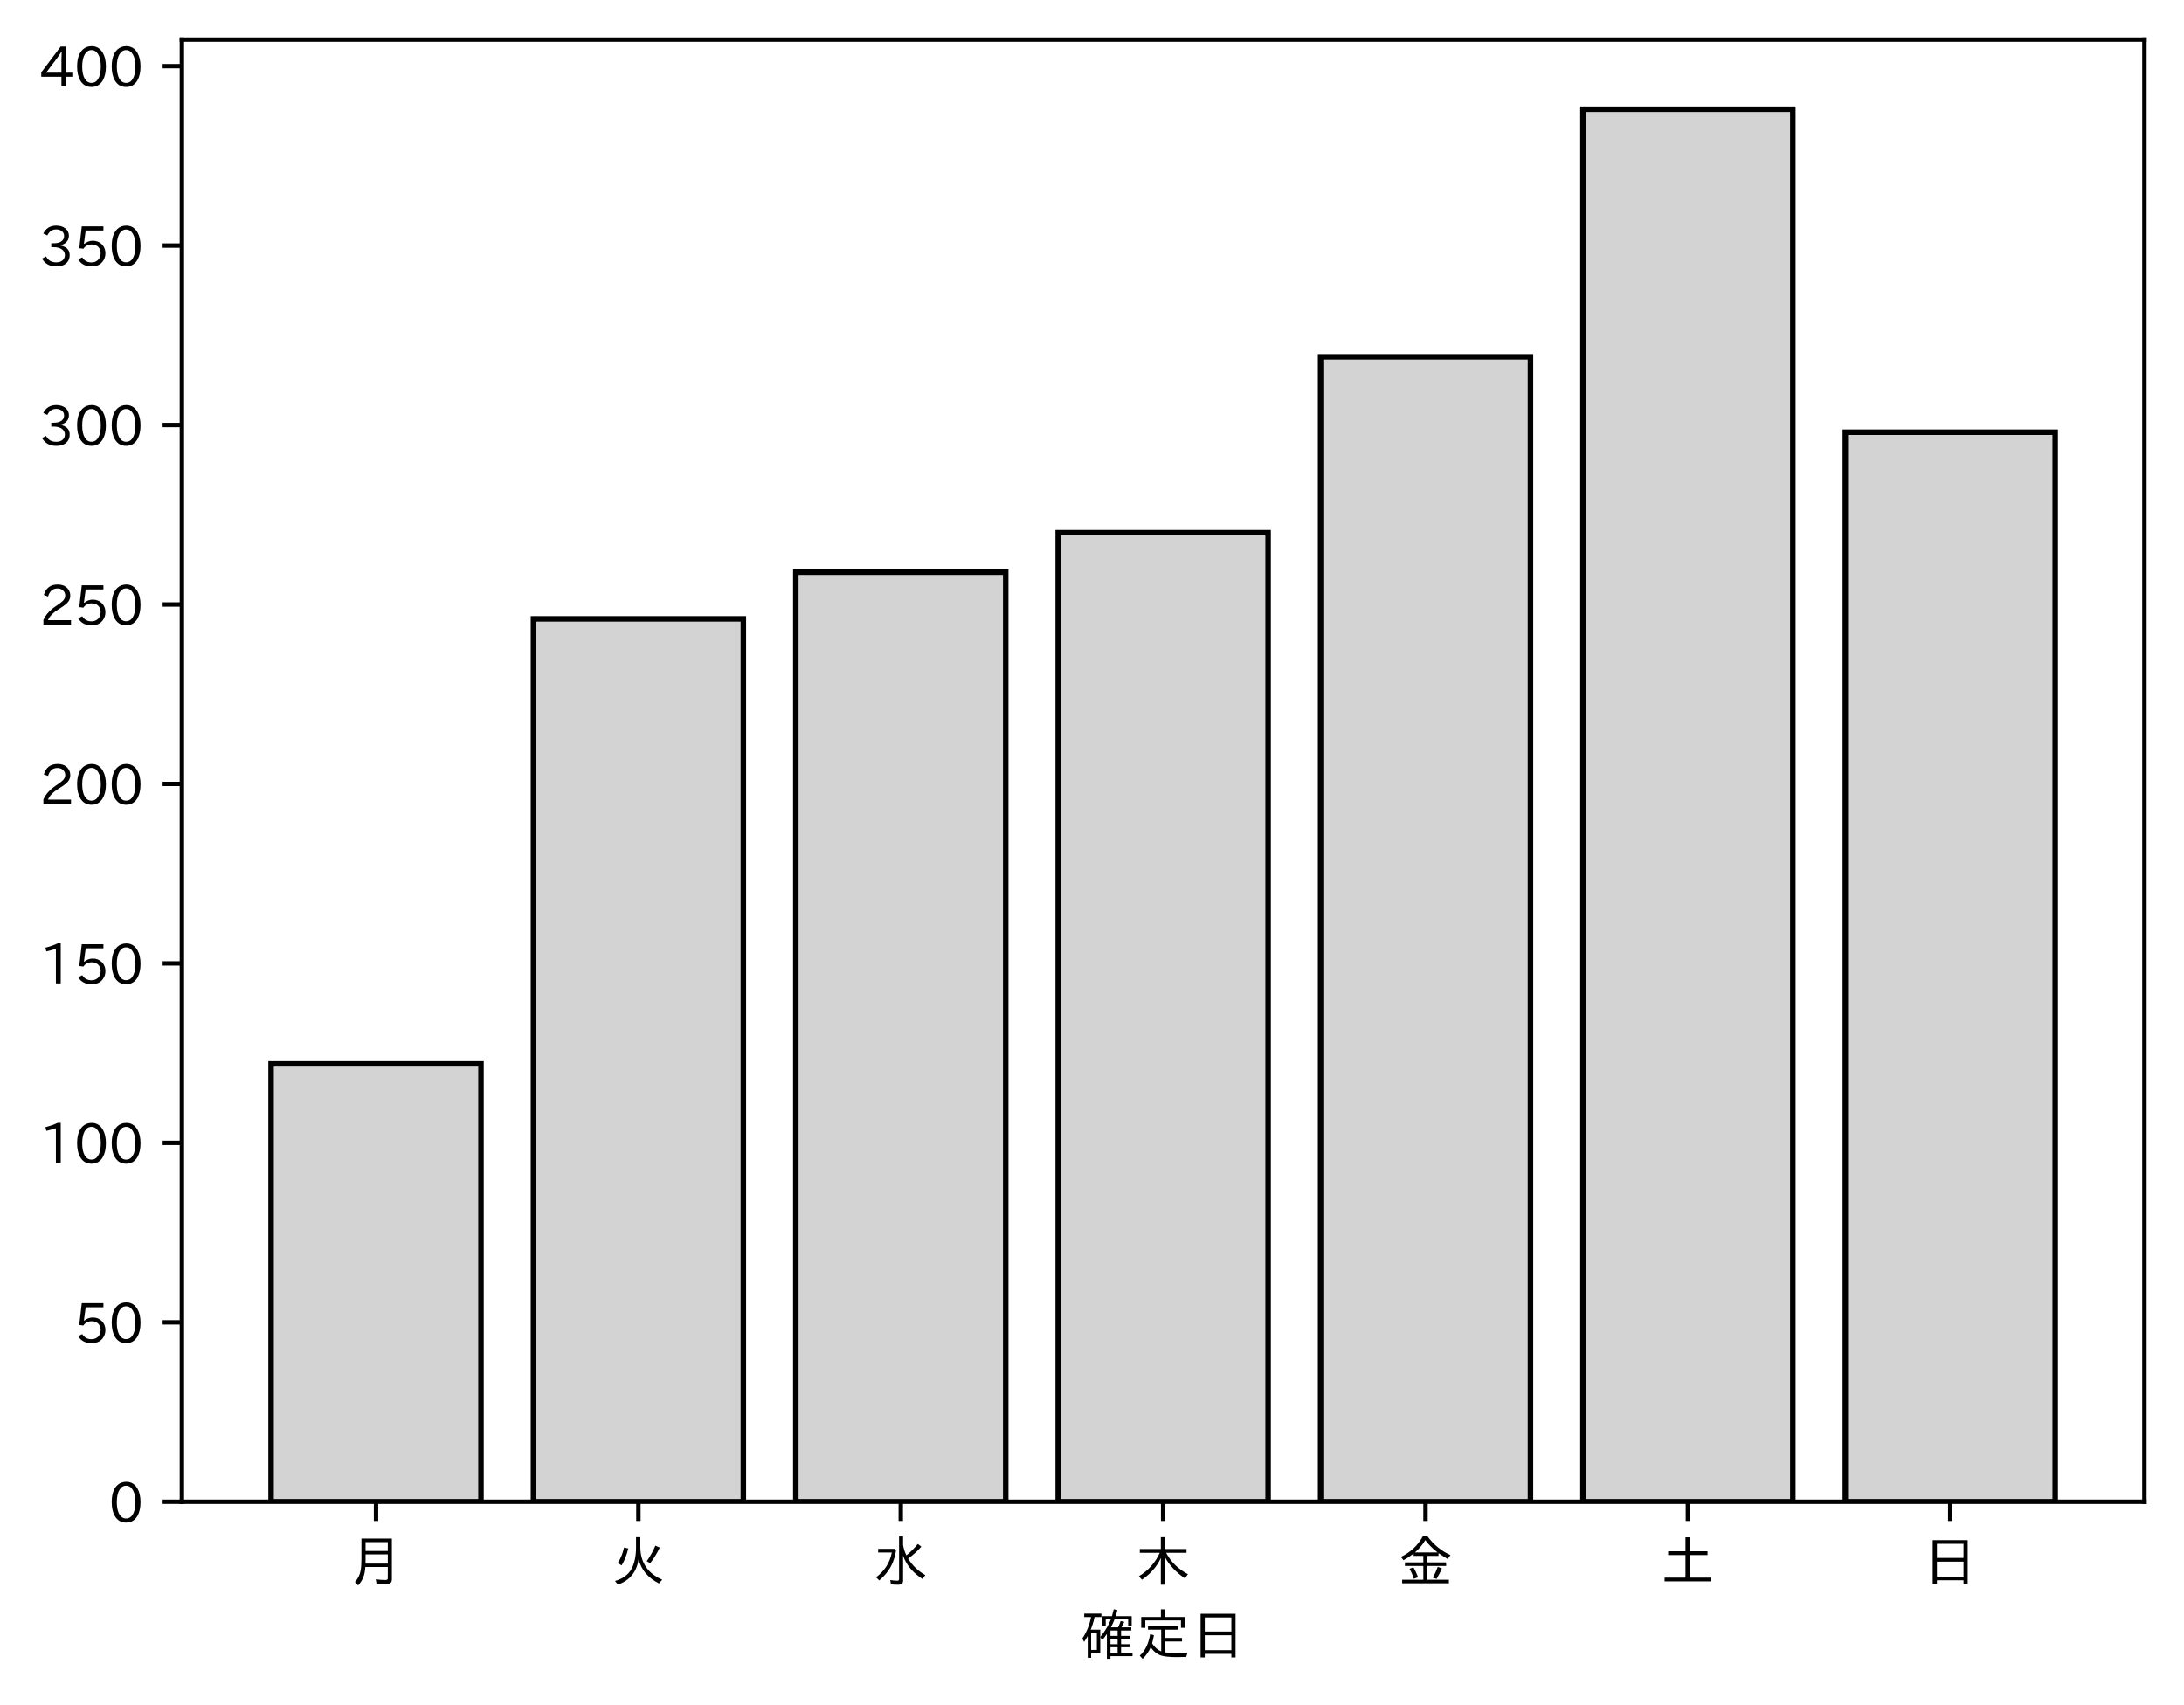
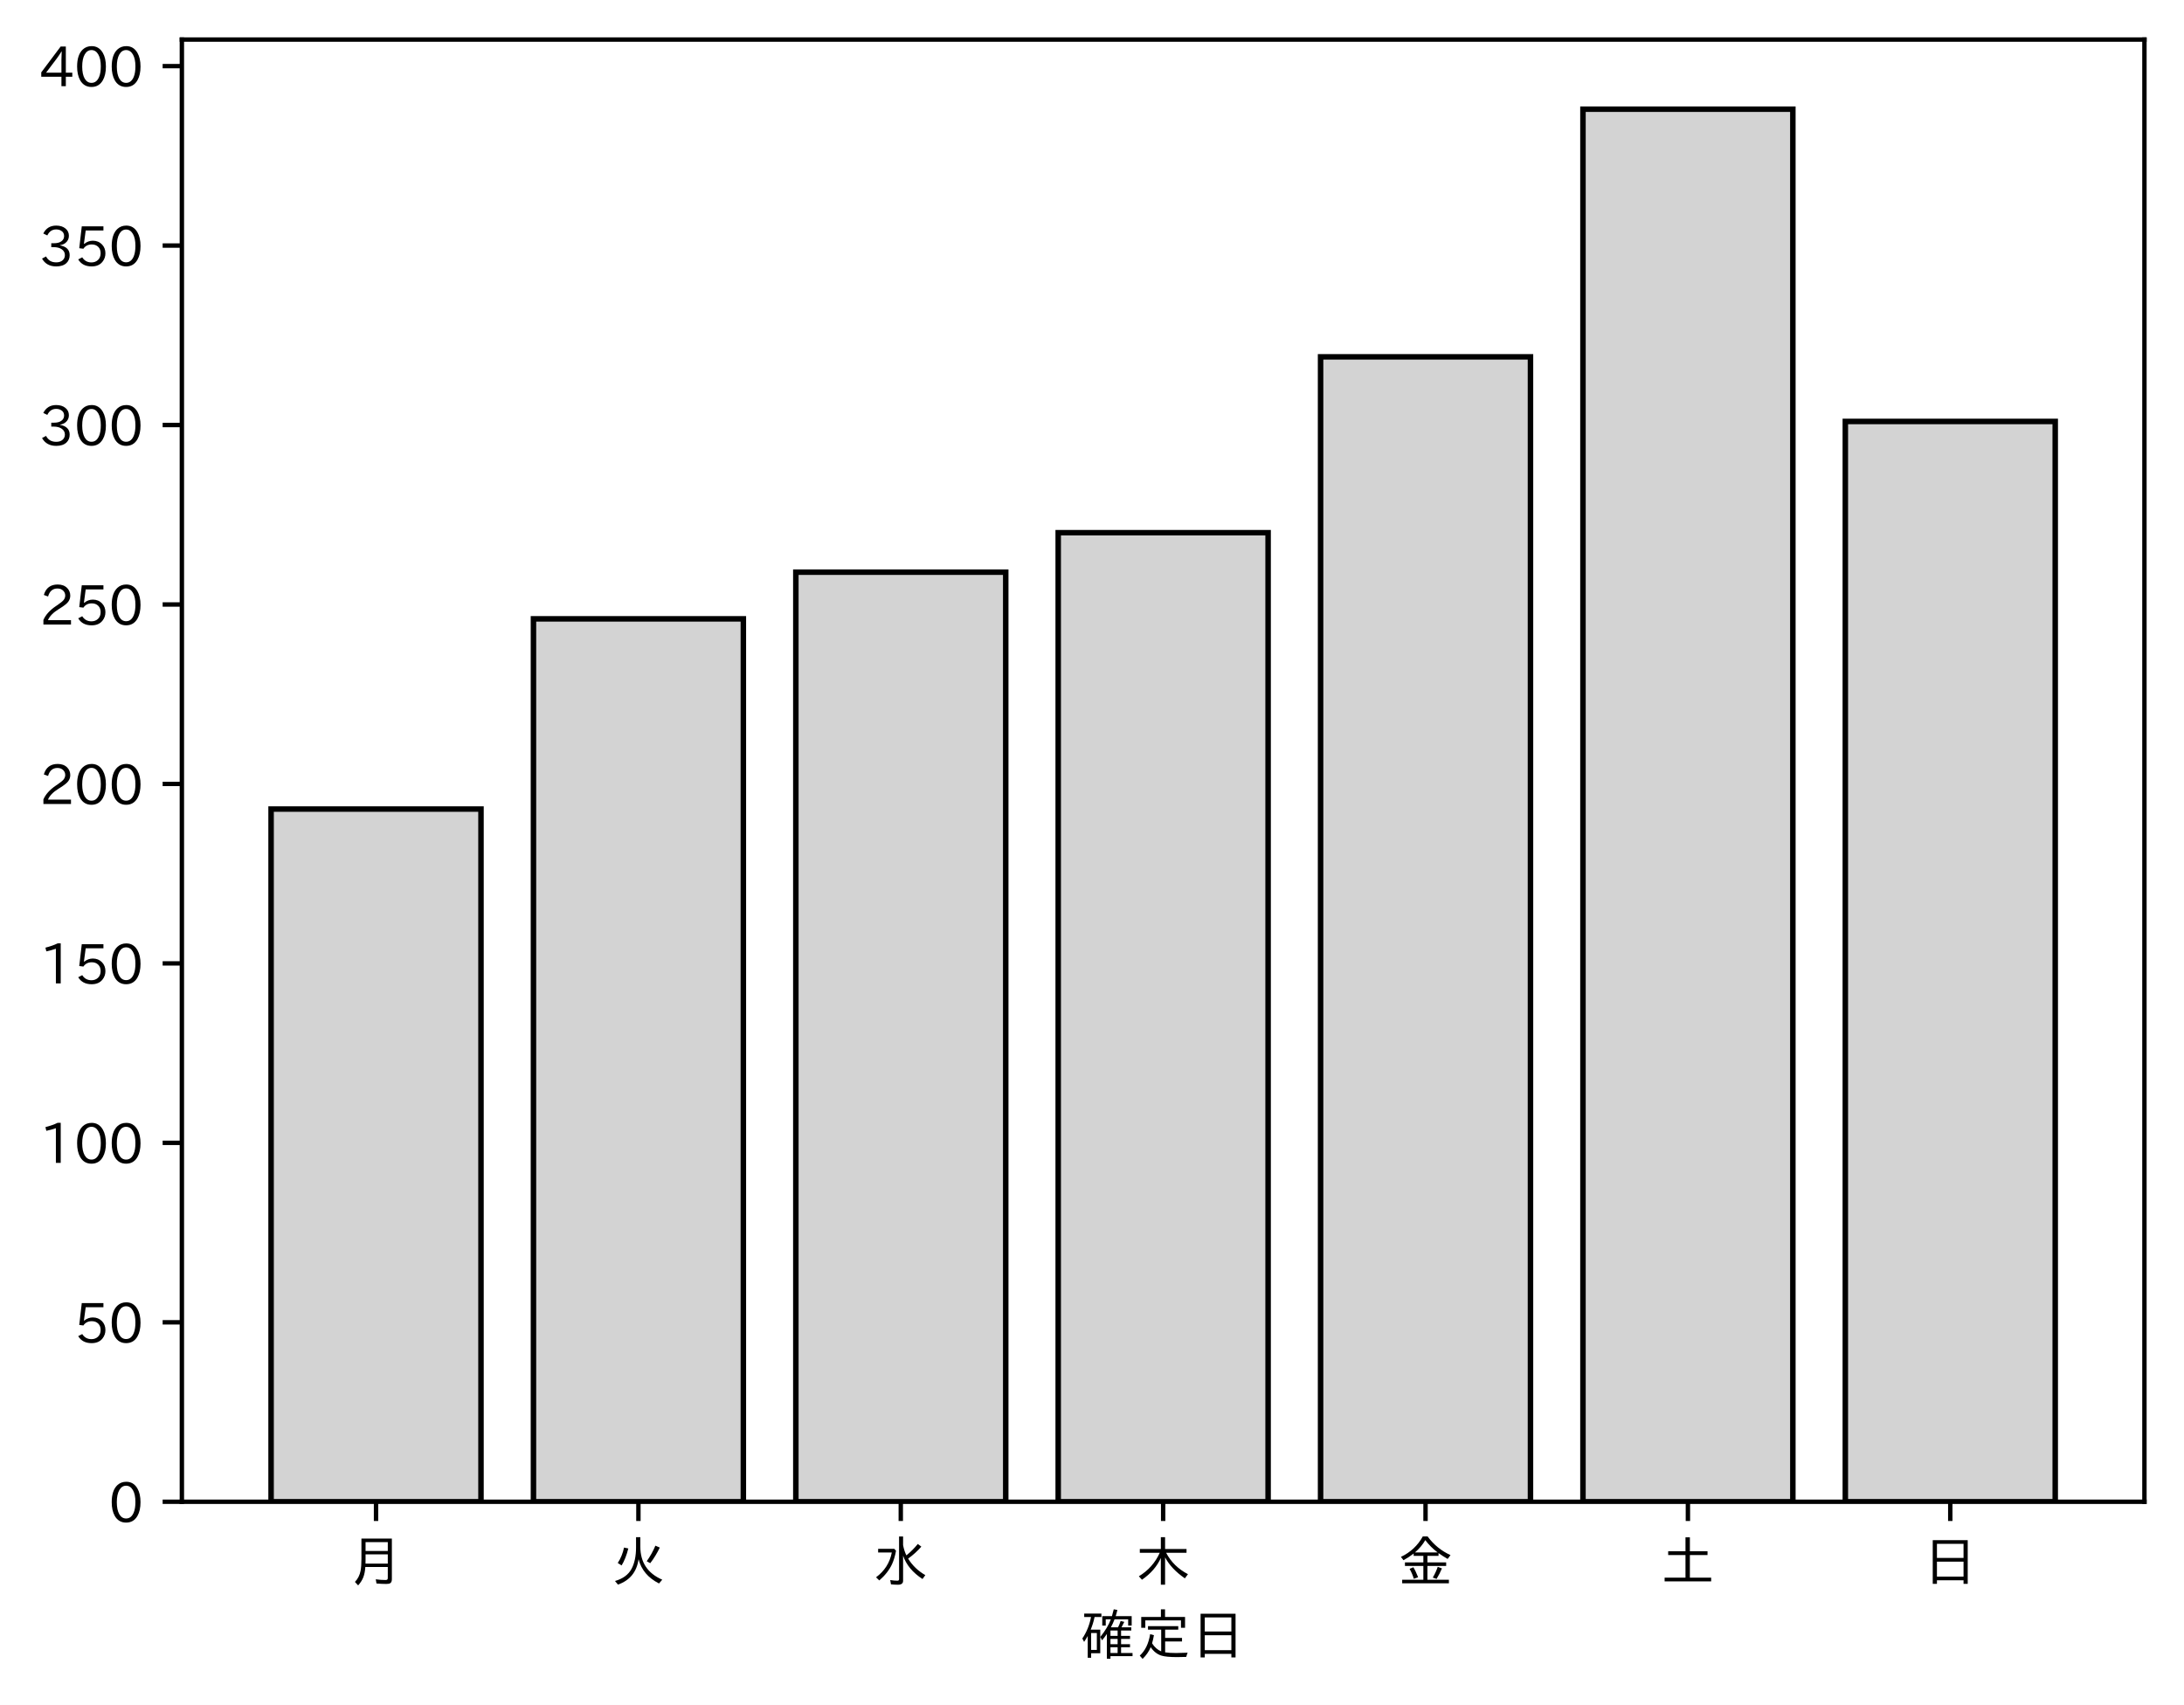
<svg xmlns="http://www.w3.org/2000/svg" xmlns:xlink="http://www.w3.org/1999/xlink" height="310.293pt" version="1.1" viewBox="0 0 397.415 310.293" width="397.415pt">
  <defs>
    <style type="text/css">
*{stroke-linecap:butt;stroke-linejoin:round;}
  </style>
  </defs>
  <g id="figure_1">
    <g id="patch_1">
      <path d="M 0 310.293  L 397.415 310.293  L 397.415 0  L 0 0  z " style="fill:#ffffff;" />
    </g>
    <g id="axes_1">
      <g id="patch_2">
        <path d="M 33.095 273.312  L 390.215 273.312  L 390.215 7.2  L 33.095 7.2  z " style="fill:#ffffff;" />
      </g>
      <g id="patch_3">
-         <path clip-path="url(#p15eb63ba5a)" d="M 49.328 273.312  L 87.523 273.312  L 87.523 193.622  L 49.328 193.622  z " style="fill:#d3d3d3;stroke:#000000;stroke-linejoin:miter;" />
+         <path clip-path="url(#p128e2f4149)" d="M 49.328 273.312  L 87.523 273.312  L 87.523 147.245  L 49.328 147.245  z " style="fill:#d3d3d3;stroke:#000000;stroke-linejoin:miter;" />
      </g>
      <g id="patch_4">
-         <path clip-path="url(#p15eb63ba5a)" d="M 97.071 273.312  L 135.266 273.312  L 135.266 112.626  L 97.071 112.626  z " style="fill:#d3d3d3;stroke:#000000;stroke-linejoin:miter;" />
+         <path clip-path="url(#p128e2f4149)" d="M 97.071 273.312  L 135.266 273.312  L 135.266 112.626  L 97.071 112.626  z " style="fill:#d3d3d3;stroke:#000000;stroke-linejoin:miter;" />
      </g>
      <g id="patch_5">
-         <path clip-path="url(#p15eb63ba5a)" d="M 144.815 273.312  L 183.009 273.312  L 183.009 104.134  L 144.815 104.134  z " style="fill:#d3d3d3;stroke:#000000;stroke-linejoin:miter;" />
+         <path clip-path="url(#p128e2f4149)" d="M 144.815 273.312  L 183.009 273.312  L 183.009 104.134  L 144.815 104.134  z " style="fill:#d3d3d3;stroke:#000000;stroke-linejoin:miter;" />
      </g>
      <g id="patch_6">
-         <path clip-path="url(#p15eb63ba5a)" d="M 192.558 273.312  L 230.753 273.312  L 230.753 96.949  L 192.558 96.949  z " style="fill:#d3d3d3;stroke:#000000;stroke-linejoin:miter;" />
+         <path clip-path="url(#p128e2f4149)" d="M 192.558 273.312  L 230.753 273.312  L 230.753 96.949  L 192.558 96.949  z " style="fill:#d3d3d3;stroke:#000000;stroke-linejoin:miter;" />
      </g>
      <g id="patch_7">
-         <path clip-path="url(#p15eb63ba5a)" d="M 240.301 273.312  L 278.496 273.312  L 278.496 64.943  L 240.301 64.943  z " style="fill:#d3d3d3;stroke:#000000;stroke-linejoin:miter;" />
+         <path clip-path="url(#p128e2f4149)" d="M 240.301 273.312  L 278.496 273.312  L 278.496 64.943  L 240.301 64.943  z " style="fill:#d3d3d3;stroke:#000000;stroke-linejoin:miter;" />
      </g>
      <g id="patch_8">
-         <path clip-path="url(#p15eb63ba5a)" d="M 288.045 273.312  L 326.239 273.312  L 326.239 19.872  L 288.045 19.872  z " style="fill:#d3d3d3;stroke:#000000;stroke-linejoin:miter;" />
+         <path clip-path="url(#p128e2f4149)" d="M 288.045 273.312  L 326.239 273.312  L 326.239 19.872  L 288.045 19.872  z " style="fill:#d3d3d3;stroke:#000000;stroke-linejoin:miter;" />
      </g>
      <g id="patch_9">
-         <path clip-path="url(#p15eb63ba5a)" d="M 335.788 273.312  L 373.983 273.312  L 373.983 78.66  L 335.788 78.66  z " style="fill:#d3d3d3;stroke:#000000;stroke-linejoin:miter;" />
+         <path clip-path="url(#p128e2f4149)" d="M 335.788 273.312  L 373.983 273.312  L 373.983 76.7  L 335.788 76.7  z " style="fill:#d3d3d3;stroke:#000000;stroke-linejoin:miter;" />
      </g>
      <g id="matplotlib.axis_1">
        <g id="xtick_1">
          <g id="line2d_1">
            <defs>
-               <path d="M 0 0  L 0 3.5  " id="m1f80048826" style="stroke:#000000;stroke-width:0.8;" />
-             </defs>
-             <g>
-               <use style="stroke:#000000;stroke-width:0.8;" x="68.425" xlink:href="#m1f80048826" y="273.312" />
+               <path d="M 0 0  L 0 3.5  " id="m60a60d47dc" style="stroke:#000000;stroke-width:0.8;" />
+             </defs>
+             <g>
+               <use style="stroke:#000000;stroke-width:0.8;" x="68.425" xlink:href="#m60a60d47dc" y="273.312" />
            </g>
          </g>
          <g id="text_1">
            <defs>
              <path d="M 78.812 77.875  L 78.812 4  Q 78.812 -1.219 76.078 -3.172  Q 73.969 -4.688 68.797 -4.688  Q 60.844 -4.688 50.828 -3.859  L 49.516 3.812  Q 58.594 2.484 67.094 2.484  Q 70.359 2.484 71.047 4.109  Q 71.391 4.891 71.391 6.844  L 71.391 26.125  L 30.516 26.125  Q 29.781 14.938 26.812 7.422  Q 24.031 0.094 17.438 -7.375  L 11.625 -0.984  Q 19.672 7.422 21.922 19.438  Q 23.438 27.688 23.438 41.406  L 23.438 77.875  z M 30.953 71.391  L 30.953 55.328  L 71.391 55.328  L 71.391 71.391  z M 30.953 49.125  L 30.953 39.938  Q 30.953 35.75 30.859 33.547  L 30.859 32.328  L 71.391 32.328  L 71.391 49.125  z " id="IPAexGothic-26376" />
            </defs>
            <g transform="translate(63.42537 287.8026)scale(0.1 -0.1)">
              <use xlink:href="#IPAexGothic-26376" />
            </g>
          </g>
        </g>
        <g id="xtick_2">
          <g id="line2d_2">
            <g>
-               <use style="stroke:#000000;stroke-width:0.8;" x="116.169" xlink:href="#m1f80048826" y="273.312" />
+               <use style="stroke:#000000;stroke-width:0.8;" x="116.169" xlink:href="#m60a60d47dc" y="273.312" />
            </g>
          </g>
          <g id="text_2">
            <defs>
              <path d="M 53.516 80.422  L 53.516 63.188  Q 53.516 20.359 93.406 3.078  L 87.5 -3.812  Q 57.672 11.328 50.297 40.375  Q 45.359 5.672 12.797 -5.906  L 7.422 0.688  Q 28.859 6.844 37.406 22.609  Q 45.703 37.844 45.703 62.016  L 45.703 80.422  z M 12.406 33.5  Q 20.703 46.141 23.828 61.531  L 31.641 59.906  Q 27 41.312 19.438 29  z M 65.141 36.625  Q 74.656 50.047 80.906 64.984  L 88.922 61.531  Q 81.109 45.406 71.531 33.109  z " id="IPAexGothic-28779" />
            </defs>
            <g transform="translate(111.1687 287.8026)scale(0.1 -0.1)">
              <use xlink:href="#IPAexGothic-28779" />
            </g>
          </g>
        </g>
        <g id="xtick_3">
          <g id="line2d_3">
            <g>
-               <use style="stroke:#000000;stroke-width:0.8;" x="163.912" xlink:href="#m1f80048826" y="273.312" />
+               <use style="stroke:#000000;stroke-width:0.8;" x="163.912" xlink:href="#m60a60d47dc" y="273.312" />
            </g>
          </g>
          <g id="text_3">
            <defs>
              <path d="M 54.203 65.922  Q 56.156 55.562 60.203 47.312  Q 71.578 56.453 81 68.109  L 87.406 63.188  Q 77.25 51.516 63.375 41.406  Q 75 22.609 94.672 11.375  L 89.5 4.297  Q 62.75 21.781 54.203 46.781  L 54.203 0.984  Q 54.203 -6.109 44.875 -6.109  Q 38.812 -6.109 32.172 -5.422  L 30.766 2.391  Q 38.422 1.219 44 1.219  Q 46.875 1.219 46.875 4.109  L 46.875 81.688  L 54.203 81.688  z M 8.797 59.281  L 38.094 59.281  L 41.359 55.766  Q 38.672 41.219 34.078 31.297  Q 26.656 15.375 10.891 1.703  L 4.984 7.422  Q 28.266 24.656 33.688 52.594  L 8.797 52.594  z " id="IPAexGothic-27700" />
            </defs>
            <g transform="translate(158.912 287.8026)scale(0.1 -0.1)">
              <use xlink:href="#IPAexGothic-27700" />
            </g>
          </g>
        </g>
        <g id="xtick_4">
          <g id="line2d_4">
            <g>
-               <use style="stroke:#000000;stroke-width:0.8;" x="211.655" xlink:href="#m1f80048826" y="273.312" />
+               <use style="stroke:#000000;stroke-width:0.8;" x="211.655" xlink:href="#m60a60d47dc" y="273.312" />
            </g>
          </g>
          <g id="text_4">
            <defs>
              <path d="M 55.422 52  Q 68.5 27 95.125 13.094  L 89.5 5.516  Q 64.594 22.797 53.516 43.703  L 53.516 -6  L 45.797 -6  L 45.797 42.672  Q 35.5 19.578 11.422 2.984  L 5.812 9.281  Q 31.453 24.75 43.797 52  L 7.516 52  L 7.516 58.891  L 45.797 58.891  L 45.797 80.469  L 53.516 80.469  L 53.516 58.891  L 92.531 58.891  L 92.531 52  z " id="IPAexGothic-26408" />
            </defs>
            <g transform="translate(206.6553 287.8026)scale(0.1 -0.1)">
              <use xlink:href="#IPAexGothic-26408" />
            </g>
          </g>
        </g>
        <g id="xtick_5">
          <g id="line2d_5">
            <g>
-               <use style="stroke:#000000;stroke-width:0.8;" x="259.399" xlink:href="#m1f80048826" y="273.312" />
+               <use style="stroke:#000000;stroke-width:0.8;" x="259.399" xlink:href="#m60a60d47dc" y="273.312" />
            </g>
          </g>
          <g id="text_5">
            <defs>
              <path d="M 53.469 46.391  L 53.469 34.516  L 87.547 34.516  L 87.547 28.125  L 53.469 28.125  L 53.469 2.984  L 92.531 2.984  L 92.531 -3.516  L 7.516 -3.516  L 7.516 2.984  L 46.047 2.984  L 46.047 28.125  L 12.547 28.125  L 12.547 34.516  L 46.047 34.516  L 46.047 46.391  L 28.422 46.391  L 28.422 50.688  Q 19.734 43.891 9.906 38.531  L 5.219 44.578  Q 31.344 56.984 45.016 81.781  L 53.766 81.781  Q 70.359 59.234 95.453 47.797  L 90.234 40.828  Q 81.547 45.844 73.641 51.469  L 73.641 46.391  z M 72.016 52.688  Q 59.078 62.406 49.562 75.094  Q 42.828 63.141 30.812 52.688  z M 28.719 4.688  Q 26.078 13.719 21 22.797  L 27.875 25.688  Q 31.938 19.188 36.531 7.516  z M 63.188 6.891  Q 68.797 16.406 72.219 26.516  L 79.891 23.578  Q 75.922 14.156 70.125 4.5  z " id="IPAexGothic-37329" />
            </defs>
            <g transform="translate(254.3986 287.8026)scale(0.1 -0.1)">
              <use xlink:href="#IPAexGothic-37329" />
            </g>
          </g>
        </g>
        <g id="xtick_6">
          <g id="line2d_6">
            <g>
-               <use style="stroke:#000000;stroke-width:0.8;" x="307.142" xlink:href="#m1f80048826" y="273.312" />
+               <use style="stroke:#000000;stroke-width:0.8;" x="307.142" xlink:href="#m60a60d47dc" y="273.312" />
            </g>
          </g>
          <g id="text_6">
            <defs>
              <path d="M 45.609 54.781  L 45.609 80.172  L 53.609 80.172  L 53.609 54.781  L 85.688 54.781  L 85.688 47.906  L 53.609 47.906  L 53.609 6.781  L 92.328 6.781  L 92.328 0  L 7.625 0  L 7.625 6.781  L 45.609 6.781  L 45.609 47.906  L 14.109 47.906  L 14.109 54.781  z " id="IPAexGothic-22303" />
            </defs>
            <g transform="translate(302.1419 287.8026)scale(0.1 -0.1)">
              <use xlink:href="#IPAexGothic-22303" />
            </g>
          </g>
        </g>
        <g id="xtick_7">
          <g id="line2d_7">
            <g>
-               <use style="stroke:#000000;stroke-width:0.8;" x="354.885" xlink:href="#m1f80048826" y="273.312" />
+               <use style="stroke:#000000;stroke-width:0.8;" x="354.885" xlink:href="#m60a60d47dc" y="273.312" />
            </g>
          </g>
          <g id="text_7">
            <defs>
              <path d="M 81.734 75  L 81.734 -4.5  L 74.125 -4.5  L 74.125 2  L 25.734 2  L 25.734 -4.5  L 18.109 -4.5  L 18.109 75  z M 25.734 68.312  L 25.734 42.672  L 74.125 42.672  L 74.125 68.312  z M 25.734 35.891  L 25.734 8.688  L 74.125 8.688  L 74.125 35.891  z " id="IPAexGothic-26085" />
            </defs>
            <g transform="translate(349.8853 287.8026)scale(0.1 -0.1)">
              <use xlink:href="#IPAexGothic-26085" />
            </g>
          </g>
        </g>
        <g id="text_8">
          <defs>
            <path d="M 67.922 50.297  Q 70.562 55.281 72.609 61.812  L 79.297 60.203  Q 76.172 53.609 74.219 50.297  L 92 50.297  L 92 44.484  L 73.438 44.484  L 73.438 34.719  L 89.703 34.719  L 89.703 29.203  L 73.438 29.203  L 73.438 19.531  L 89.703 19.531  L 89.703 14.016  L 73.438 14.016  L 73.438 3.609  L 94.281 3.609  L 94.281 -2.203  L 54.109 -2.203  L 54.109 -6.984  L 47.609 -6.984  L 47.609 38.188  Q 43.062 31.547 38.812 26.609  L 35.688 32.812  Q 49.359 49.953 54.781 64.797  L 45.516 64.797  L 45.516 53.516  L 39.203 53.516  L 39.203 70.609  L 56.781 70.609  Q 58.594 76.609 60.109 83.109  L 66.703 81.891  Q 65.234 75.531 63.625 70.609  L 92.719 70.609  L 92.719 53.516  L 86.328 53.516  L 86.328 64.797  L 61.531 64.797  Q 58.547 56.984 54.891 50.297  z M 67.141 44.484  L 54.109 44.484  L 54.109 34.719  L 67.141 34.719  z M 67.141 29.203  L 54.109 29.203  L 54.109 19.531  L 67.141 19.531  z M 67.141 14.016  L 54.109 14.016  L 54.109 3.609  L 67.141 3.609  z M 18.109 46  L 35.547 46  L 35.547 3.078  L 18.953 3.078  L 18.953 -5.125  L 12.75 -5.125  L 12.75 34.469  Q 10.156 29.734 6.156 23.781  L 2.938 29.984  Q 14.547 47.078 18.75 69  L 6.344 69  L 6.344 75.297  L 37.641 75.297  L 37.641 69  L 25.25 69  L 24.953 68.016  Q 22.75 57.234 18.109 46  z M 18.953 39.891  L 18.953 9.188  L 29.344 9.188  L 29.344 39.891  z " id="IPAexGothic-30906" />
            <path d="M 53.609 4.734  Q 61.422 3.516 73.578 3.516  Q 81.109 3.516 94.578 4.109  Q 93.172 0.922 92 -3.562  Q 81.781 -3.906 75.688 -3.906  Q 55.766 -3.906 46.922 -1.219  Q 35.297 2.391 27.344 14.109  Q 22.516 2.547 12.594 -7.172  L 7.422 -1.172  Q 22.125 11.859 26.312 37.797  L 33.203 35.984  Q 31.734 27.438 29.828 21.188  Q 36.531 10.594 46.438 6.5  L 46.438 46  L 22.406 46  L 22.406 52.391  L 77.484 52.391  L 77.484 46  L 53.609 46  L 53.609 31  L 84.328 31  L 84.328 24.516  L 53.609 24.516  z M 53.422 69.188  L 89.844 69.188  L 89.844 49.469  L 82.422 49.469  L 82.422 62.891  L 17.531 62.891  L 17.531 49.469  L 10.109 49.469  L 10.109 69.188  L 45.906 69.188  L 45.906 83.016  L 53.422 83.016  z " id="IPAexGothic-23450" />
          </defs>
          <g transform="translate(196.6553 301.1932)scale(0.1 -0.1)">
            <use xlink:href="#IPAexGothic-30906" />
            <use x="100" xlink:href="#IPAexGothic-23450" />
            <use x="200" xlink:href="#IPAexGothic-26085" />
          </g>
        </g>
      </g>
      <g id="matplotlib.axis_2">
        <g id="ytick_1">
          <g id="line2d_8">
            <defs>
-               <path d="M 0 0  L -3.5 0  " id="ma72eb42fc9" style="stroke:#000000;stroke-width:0.8;" />
-             </defs>
-             <g>
-               <use style="stroke:#000000;stroke-width:0.8;" x="33.095" xlink:href="#ma72eb42fc9" y="273.312" />
+               <path d="M 0 0  L -3.5 0  " id="m98de902e74" style="stroke:#000000;stroke-width:0.8;" />
+             </defs>
+             <g>
+               <use style="stroke:#000000;stroke-width:0.8;" x="33.095" xlink:href="#m98de902e74" y="273.312" />
            </g>
          </g>
          <g id="text_9">
            <defs>
              <path d="M 31.844 73.828  Q 45.016 73.828 52.094 61.625  Q 57.719 51.953 57.719 36.625  Q 57.719 21.438 52.094 11.578  Q 45.125 -0.484 31.5 -0.484  Q 17.922 -0.484 10.938 11.578  Q 5.328 21.438 5.328 36.719  Q 5.328 58.016 15.625 67.719  Q 22.172 73.828 31.844 73.828  z M 31.5 66.656  Q 23.688 66.656 19.188 58.734  Q 14.594 50.734 14.594 36.625  Q 14.594 22.75 19.094 14.797  Q 23.641 6.984 31.5 6.984  Q 40.922 6.984 45.453 18.016  Q 48.438 25.344 48.438 37.109  Q 48.438 50.875 43.844 58.734  Q 39.203 66.656 31.5 66.656  z " id="IPAexGothic-48" />
            </defs>
            <g transform="translate(19.79688 277.0573)scale(0.1 -0.1)">
              <use xlink:href="#IPAexGothic-48" />
            </g>
          </g>
        </g>
        <g id="ytick_2">
          <g id="line2d_9">
            <g>
-               <use style="stroke:#000000;stroke-width:0.8;" x="33.095" xlink:href="#ma72eb42fc9" y="240.652" />
+               <use style="stroke:#000000;stroke-width:0.8;" x="33.095" xlink:href="#m98de902e74" y="240.652" />
            </g>
          </g>
          <g id="text_10">
            <defs>
              <path d="M 18.406 40.672  Q 25.531 46.297 33.938 46.297  Q 44 46.297 50.641 39.5  Q 56.844 33.016 56.844 23.391  Q 56.844 14.656 51.516 8.016  Q 44.828 -0.484 31.734 -0.484  Q 14.984 -0.484 7.328 12.25  L 14.656 16.062  Q 20.453 6.781 31.453 6.781  Q 38.531 6.781 43.266 11.188  Q 48.141 15.828 48.141 23.484  Q 48.141 30.719 43.844 35.016  Q 39.359 39.5 32.125 39.5  Q 21.969 39.5 16.75 31.688  L 9.234 32.672  L 13.812 72.406  L 53.219 72.406  L 53.219 64.891  L 20.953 64.891  L 17.719 40.672  z " id="IPAexGothic-53" />
            </defs>
            <g transform="translate(13.49844 244.3975)scale(0.1 -0.1)">
              <use xlink:href="#IPAexGothic-53" />
              <use x="62.988" xlink:href="#IPAexGothic-48" />
            </g>
          </g>
        </g>
        <g id="ytick_3">
          <g id="line2d_10">
            <g>
-               <use style="stroke:#000000;stroke-width:0.8;" x="33.095" xlink:href="#ma72eb42fc9" y="207.992" />
+               <use style="stroke:#000000;stroke-width:0.8;" x="33.095" xlink:href="#m98de902e74" y="207.992" />
            </g>
          </g>
          <g id="text_11">
            <defs>
              <path d="M 38.484 0.984  L 29.688 0.984  L 29.688 64.109  Q 21.438 61.281 12.312 59.328  L 10.688 66.109  Q 23.734 69.391 32.906 73.922  L 38.484 73.922  z " id="IPAexGothic-49" />
            </defs>
            <g transform="translate(7.2 211.7377)scale(0.1 -0.1)">
              <use xlink:href="#IPAexGothic-49" />
              <use x="62.988" xlink:href="#IPAexGothic-48" />
              <use x="125.977" xlink:href="#IPAexGothic-48" />
            </g>
          </g>
        </g>
        <g id="ytick_4">
          <g id="line2d_11">
            <g>
-               <use style="stroke:#000000;stroke-width:0.8;" x="33.095" xlink:href="#ma72eb42fc9" y="175.333" />
+               <use style="stroke:#000000;stroke-width:0.8;" x="33.095" xlink:href="#m98de902e74" y="175.333" />
            </g>
          </g>
          <g id="text_12">
            <g transform="translate(7.2 179.0779)scale(0.1 -0.1)">
              <use xlink:href="#IPAexGothic-49" />
              <use x="62.988" xlink:href="#IPAexGothic-53" />
              <use x="125.977" xlink:href="#IPAexGothic-48" />
            </g>
          </g>
        </g>
        <g id="ytick_5">
          <g id="line2d_12">
            <g>
-               <use style="stroke:#000000;stroke-width:0.8;" x="33.095" xlink:href="#ma72eb42fc9" y="142.673" />
+               <use style="stroke:#000000;stroke-width:0.8;" x="33.095" xlink:href="#m98de902e74" y="142.673" />
            </g>
          </g>
          <g id="text_13">
            <defs>
              <path d="M 57.172 0.984  L 6.984 0.984  L 6.984 9.281  Q 12.891 23.047 29.594 34.422  L 32.375 36.281  Q 40.922 42.141 43.609 45.406  Q 46.688 49.266 46.688 53.812  Q 46.688 58.938 43.062 62.547  Q 39.062 66.547 32.562 66.547  Q 19.531 66.547 15.484 52  L 7.766 54.781  Q 13.328 73.828 33.062 73.828  Q 43.844 73.828 50.25 67.438  Q 55.859 61.672 55.859 53.516  Q 55.859 47.469 52.25 42.531  Q 48.922 37.75 36.969 30.281  L 34.859 29  Q 19.625 19.578 15.281 8.891  L 57.172 8.891  z " id="IPAexGothic-50" />
            </defs>
            <g transform="translate(7.2 146.4181)scale(0.1 -0.1)">
              <use xlink:href="#IPAexGothic-50" />
              <use x="62.988" xlink:href="#IPAexGothic-48" />
              <use x="125.977" xlink:href="#IPAexGothic-48" />
            </g>
          </g>
        </g>
        <g id="ytick_6">
          <g id="line2d_13">
            <g>
-               <use style="stroke:#000000;stroke-width:0.8;" x="33.095" xlink:href="#ma72eb42fc9" y="110.013" />
+               <use style="stroke:#000000;stroke-width:0.8;" x="33.095" xlink:href="#m98de902e74" y="110.013" />
            </g>
          </g>
          <g id="text_14">
            <g transform="translate(7.2 113.7583)scale(0.1 -0.1)">
              <use xlink:href="#IPAexGothic-50" />
              <use x="62.988" xlink:href="#IPAexGothic-53" />
              <use x="125.977" xlink:href="#IPAexGothic-48" />
            </g>
          </g>
        </g>
        <g id="ytick_7">
          <g id="line2d_14">
            <g>
-               <use style="stroke:#000000;stroke-width:0.8;" x="33.095" xlink:href="#ma72eb42fc9" y="77.353" />
+               <use style="stroke:#000000;stroke-width:0.8;" x="33.095" xlink:href="#m98de902e74" y="77.353" />
            </g>
          </g>
          <g id="text_15">
            <defs>
              <path d="M 37.203 37.797  Q 54.781 34.625 54.781 19.969  Q 54.781 11.188 48.875 5.562  Q 42.328 -0.484 30.375 -0.484  Q 12.453 -0.484 4.5 13.766  L 11.812 17.672  Q 17.328 6.891 30.281 6.891  Q 37.891 6.891 42.094 10.797  Q 46.094 14.5 46.094 20.172  Q 46.094 26.859 40.094 30.906  Q 34.625 34.578 25.688 34.578  L 21.297 34.578  L 21.297 41.703  L 25.875 41.703  Q 34.859 41.703 39.594 45.125  Q 44.672 48.734 44.672 54.828  Q 44.672 61.469 38.969 64.656  Q 35.297 66.844 30.172 66.844  Q 19.344 66.844 14.109 55.906  L 6.781 59.422  Q 14.016 73.828 30.281 73.828  Q 40.578 73.828 46.969 68.656  Q 53.375 63.578 53.375 55.219  Q 53.375 47.312 47.172 42.281  Q 43.172 39.062 37.203 38.188  z " id="IPAexGothic-51" />
            </defs>
            <g transform="translate(7.2 81.09855)scale(0.1 -0.1)">
              <use xlink:href="#IPAexGothic-51" />
              <use x="62.988" xlink:href="#IPAexGothic-48" />
              <use x="125.977" xlink:href="#IPAexGothic-48" />
            </g>
          </g>
        </g>
        <g id="ytick_8">
          <g id="line2d_15">
            <g>
-               <use style="stroke:#000000;stroke-width:0.8;" x="33.095" xlink:href="#ma72eb42fc9" y="44.693" />
+               <use style="stroke:#000000;stroke-width:0.8;" x="33.095" xlink:href="#m98de902e74" y="44.693" />
            </g>
          </g>
          <g id="text_16">
            <g transform="translate(7.2 48.43876)scale(0.1 -0.1)">
              <use xlink:href="#IPAexGothic-51" />
              <use x="62.988" xlink:href="#IPAexGothic-53" />
              <use x="125.977" xlink:href="#IPAexGothic-48" />
            </g>
          </g>
        </g>
        <g id="ytick_9">
          <g id="line2d_16">
            <g>
-               <use style="stroke:#000000;stroke-width:0.8;" x="33.095" xlink:href="#ma72eb42fc9" y="12.034" />
+               <use style="stroke:#000000;stroke-width:0.8;" x="33.095" xlink:href="#m98de902e74" y="12.034" />
            </g>
          </g>
          <g id="text_17">
            <defs>
              <path d="M 59.578 18.109  L 47.797 18.109  L 47.797 0.984  L 39.797 0.984  L 39.797 18.109  L 3.078 18.109  L 3.078 26.125  L 38.375 73.094  L 47.797 73.094  L 47.797 25.531  L 59.578 25.531  z M 40.281 64.203  L 39.984 64.203  Q 35.594 57.125 31.297 51.312  L 11.859 25.531  L 39.797 25.531  L 39.797 49.125  Q 39.797 54.391 40.281 64.203  z " id="IPAexGothic-52" />
            </defs>
            <g transform="translate(7.2 15.77896)scale(0.1 -0.1)">
              <use xlink:href="#IPAexGothic-52" />
              <use x="62.988" xlink:href="#IPAexGothic-48" />
              <use x="125.977" xlink:href="#IPAexGothic-48" />
            </g>
          </g>
        </g>
      </g>
      <g id="patch_10">
        <path d="M 33.095 273.312  L 33.095 7.2  " style="fill:none;stroke:#000000;stroke-linecap:square;stroke-linejoin:miter;stroke-width:0.8;" />
      </g>
      <g id="patch_11">
        <path d="M 390.215 273.312  L 390.215 7.2  " style="fill:none;stroke:#000000;stroke-linecap:square;stroke-linejoin:miter;stroke-width:0.8;" />
      </g>
      <g id="patch_12">
        <path d="M 33.095 273.312  L 390.215 273.312  " style="fill:none;stroke:#000000;stroke-linecap:square;stroke-linejoin:miter;stroke-width:0.8;" />
      </g>
      <g id="patch_13">
        <path d="M 33.095 7.2  L 390.215 7.2  " style="fill:none;stroke:#000000;stroke-linecap:square;stroke-linejoin:miter;stroke-width:0.8;" />
      </g>
    </g>
  </g>
  <defs>
-     <clipPath id="p15eb63ba5a">
+     <clipPath id="p128e2f4149">
      <rect height="266.112" width="357.12" x="33.095" y="7.2" />
    </clipPath>
  </defs>
</svg>
